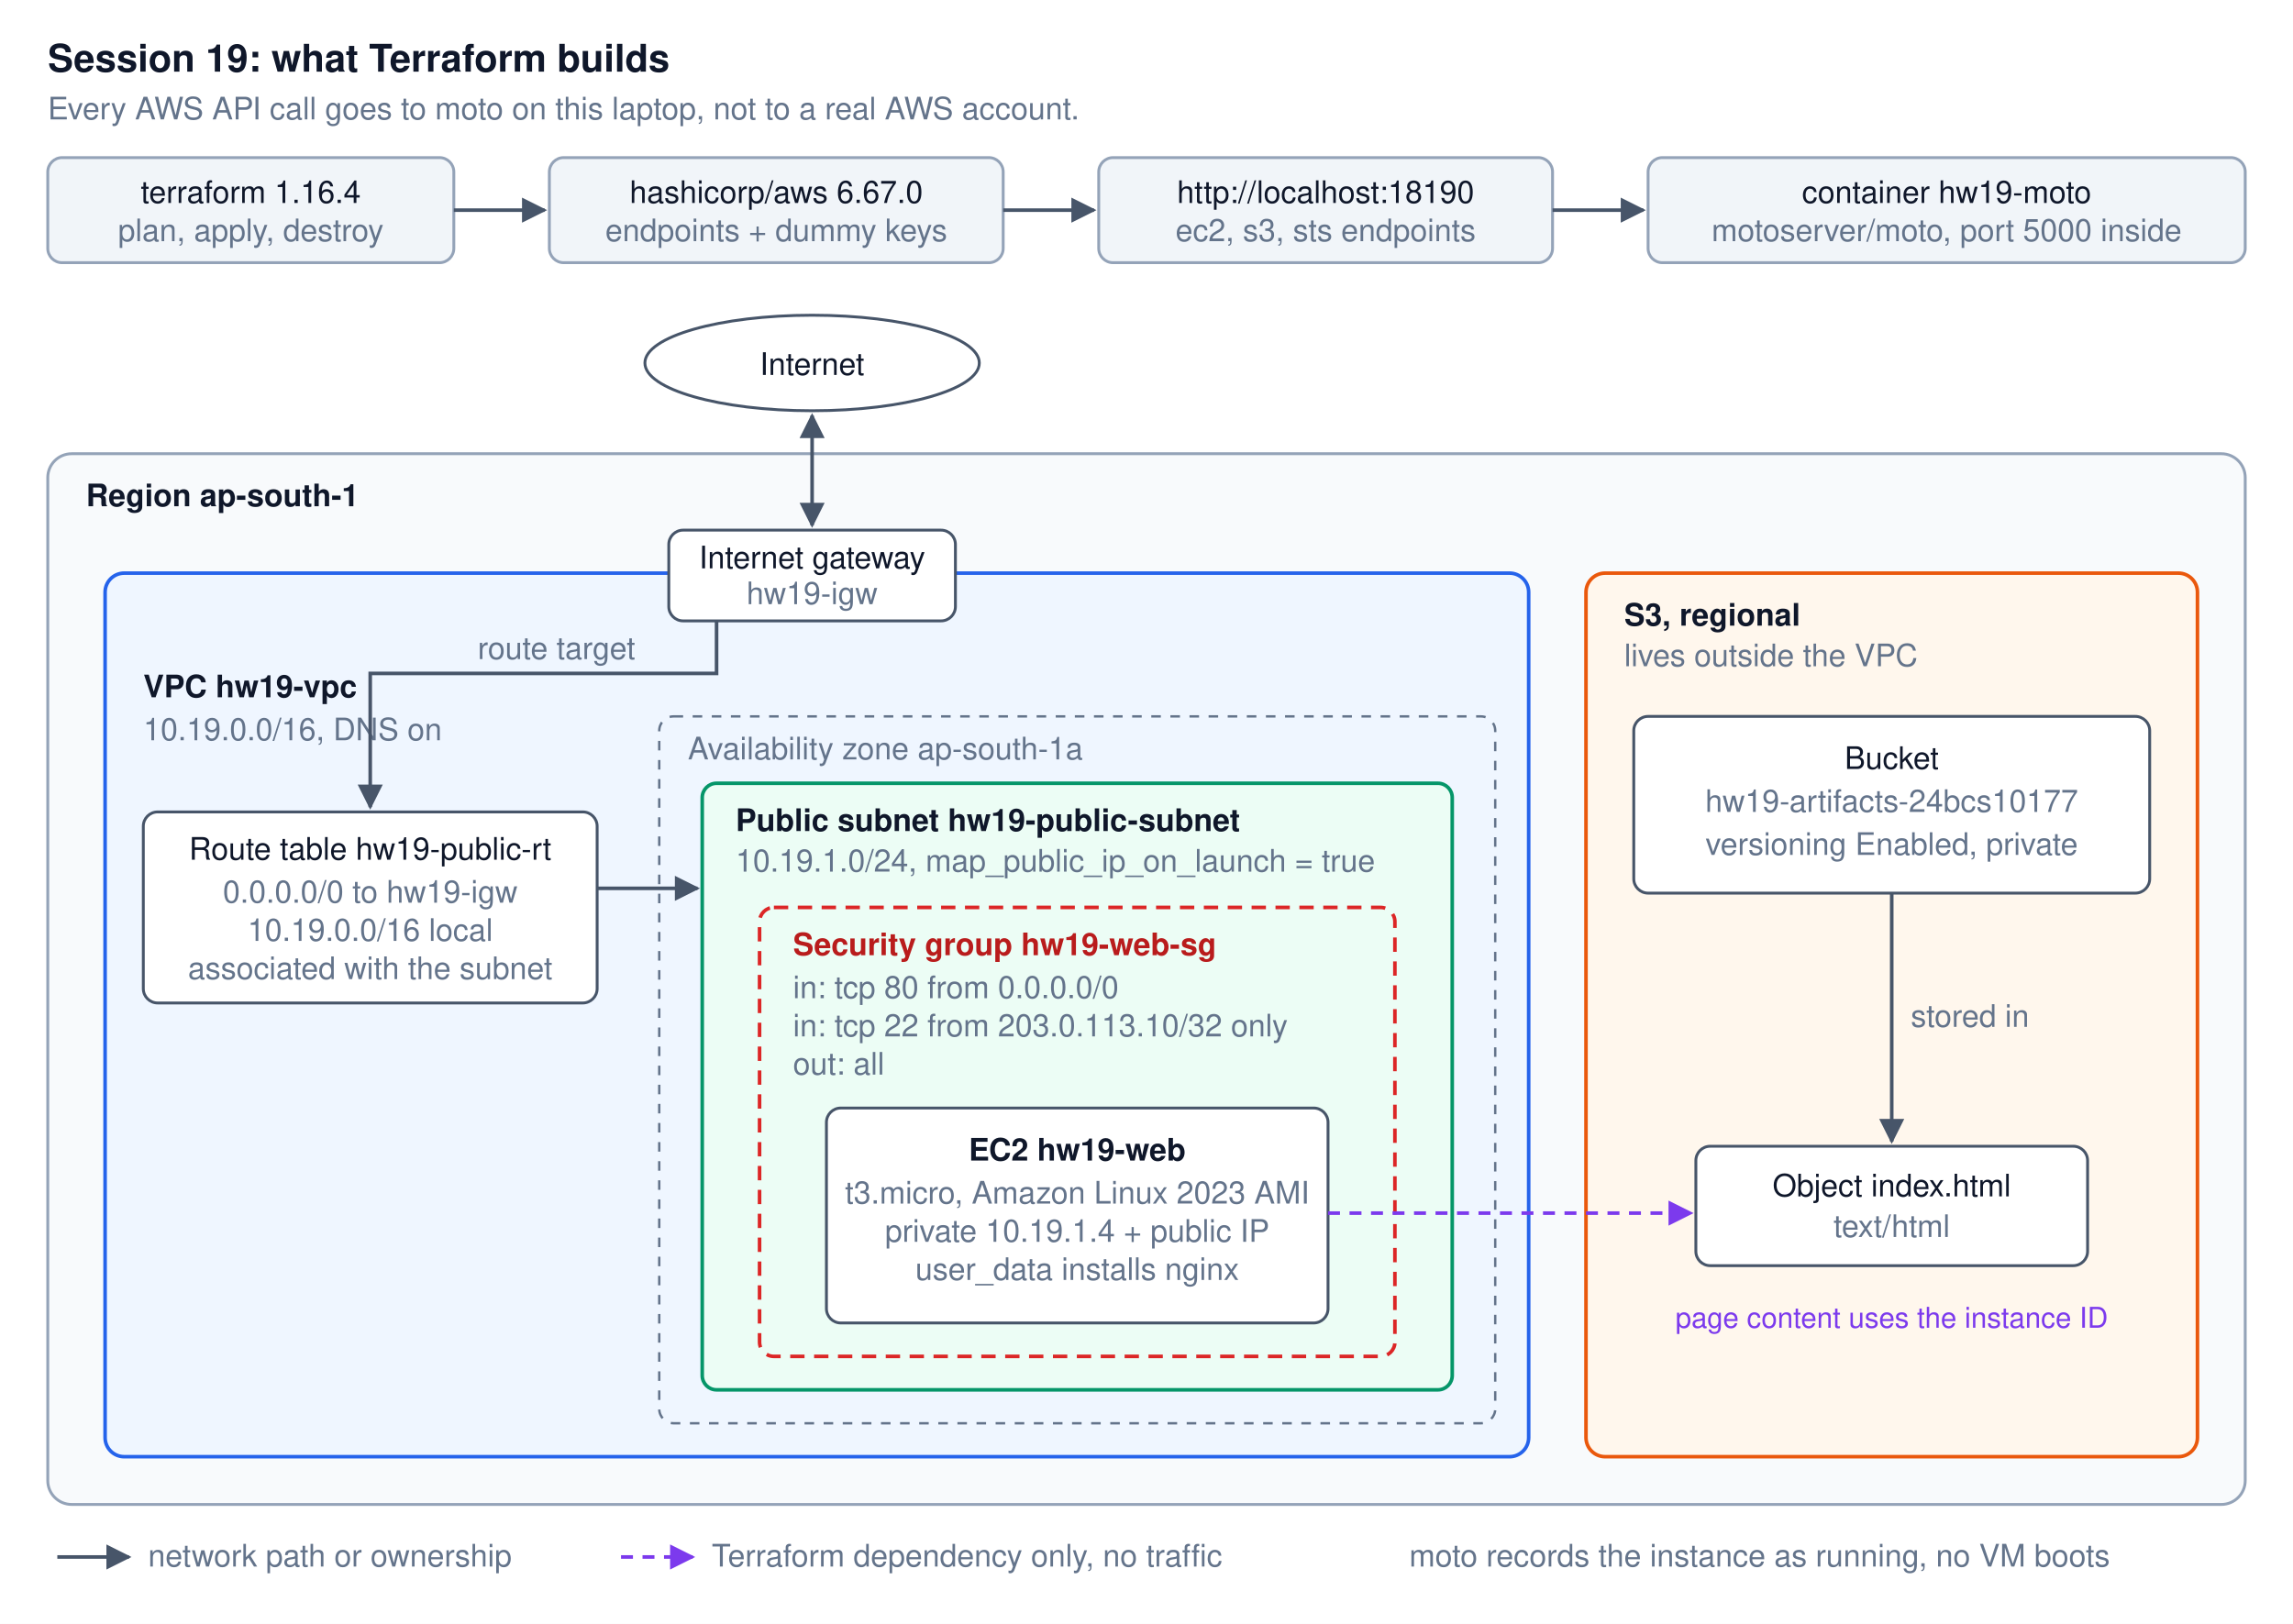
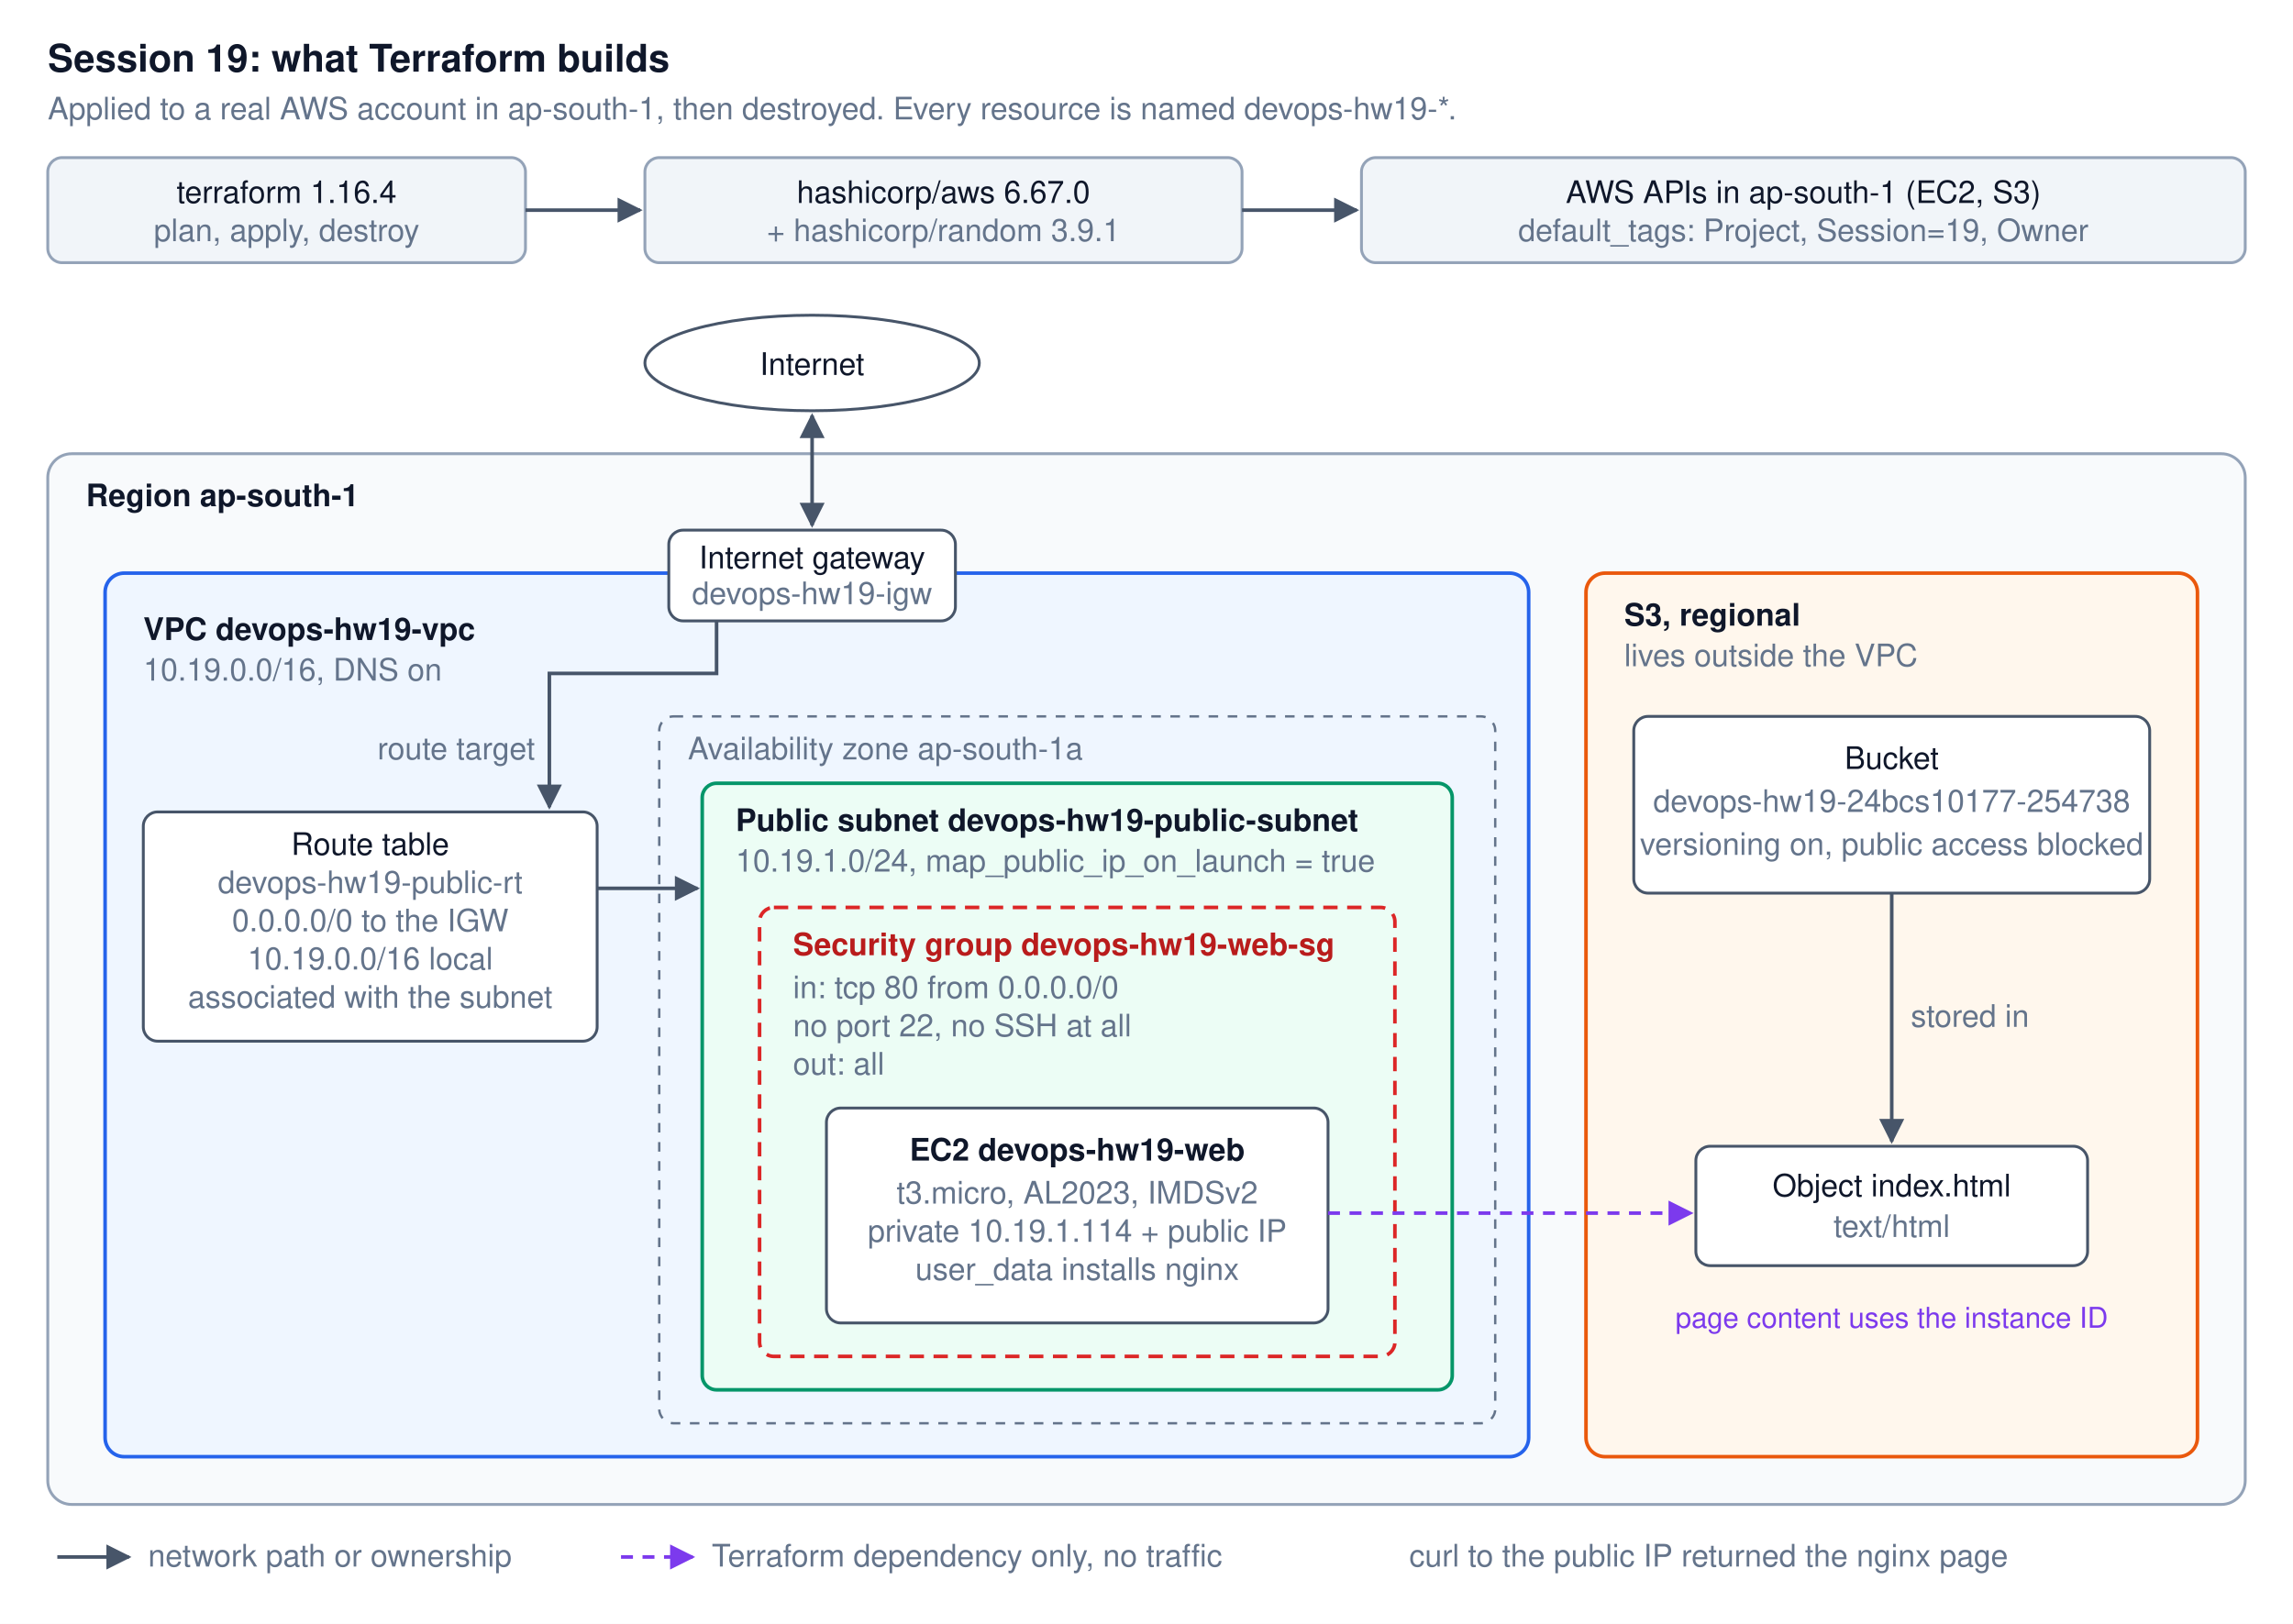
<svg xmlns="http://www.w3.org/2000/svg" viewBox="0 0 960 680" width="960" height="680" font-family="-apple-system, Segoe UI, Helvetica, Arial, sans-serif" font-size="13">
  <style>
    .bg { fill: #ffffff; }
    .t { fill: #0f172a; }
    .m { fill: #64748b; }
    .line { stroke: #475569; fill: none; stroke-width: 1.5; }
    .dep { stroke: #7c3aed; fill: none; stroke-width: 1.5; stroke-dasharray: 5 4; }
    .deptext { fill: #7c3aed; }
    .head { fill: #475569; }
    .dephead { fill: #7c3aed; }
    .box { fill: #ffffff; stroke: #475569; stroke-width: 1.2; }
    .tool { fill: #f1f5f9; stroke: #94a3b8; stroke-width: 1.2; }
    .region { fill: #f8fafc; stroke: #94a3b8; stroke-width: 1.2; }
    .vpc { fill: #eff6ff; stroke: #2563eb; stroke-width: 1.5; }
    .az { fill: none; stroke: #64748b; stroke-width: 1; stroke-dasharray: 4 4; }
    .subnet { fill: #ecfdf5; stroke: #059669; stroke-width: 1.5; }
    .sg { fill: none; stroke: #dc2626; stroke-width: 1.5; stroke-dasharray: 6 4; }
    .sgtext { fill: #b91c1c; }
    .s3 { fill: #fff7ed; stroke: #ea580c; stroke-width: 1.5; }
    .net { fill: #ffffff; stroke: #475569; stroke-width: 1.2; }
    @media (prefers-color-scheme: dark) {
      .bg { fill: #0d1117; }
      .t { fill: #e6edf3; }
      .m { fill: #8b949e; }
      .line { stroke: #8b949e; }
      .head { fill: #8b949e; }
      .dep { stroke: #a78bfa; }
      .deptext { fill: #a78bfa; }
      .dephead { fill: #a78bfa; }
      .box { fill: #161b22; stroke: #8b949e; }
      .tool { fill: #161b22; stroke: #484f58; }
      .region { fill: #11161d; stroke: #484f58; }
      .vpc { fill: #0c1d3a; stroke: #58a6ff; }
      .az { stroke: #6e7681; }
      .subnet { fill: #0b2a20; stroke: #3fb950; }
      .sg { stroke: #f85149; }
      .sgtext { fill: #ff7b72; }
      .s3 { fill: #2a1a0c; stroke: #f0883e; }
      .net { fill: #161b22; stroke: #8b949e; }
    }
  </style>
  <defs>
    <marker id="a" viewBox="0 0 10 10" refX="9" refY="5" markerWidth="7" markerHeight="7" orient="auto-start-reverse">
      <path d="M0,0 L10,5 L0,10 z" class="head" />
    </marker>
    <marker id="d" viewBox="0 0 10 10" refX="9" refY="5" markerWidth="7" markerHeight="7" orient="auto">
      <path d="M0,0 L10,5 L0,10 z" class="dephead" />
    </marker>
  </defs>
  <rect class="bg" x="0" y="0" width="960" height="680" />
  <text class="t" x="20" y="30" font-size="16" font-weight="600">Session 19: what Terraform builds</text>
-   <text class="m" x="20" y="50">Every AWS API call goes to moto on this laptop, not to a real AWS account.</text>
-   <rect class="tool" x="20" y="66" width="170" height="44" rx="6" />
-   <text class="t" x="105" y="85" text-anchor="middle">terraform 1.16.4</text>
-   <text class="m" x="105" y="101" text-anchor="middle">plan, apply, destroy</text>
-   <rect class="tool" x="230" y="66" width="190" height="44" rx="6" />
-   <text class="t" x="325" y="85" text-anchor="middle">hashicorp/aws 6.67.0</text>
-   <text class="m" x="325" y="101" text-anchor="middle">endpoints + dummy keys</text>
-   <rect class="tool" x="460" y="66" width="190" height="44" rx="6" />
-   <text class="t" x="555" y="85" text-anchor="middle">http://localhost:18190</text>
-   <text class="m" x="555" y="101" text-anchor="middle">ec2, s3, sts endpoints</text>
-   <rect class="tool" x="690" y="66" width="250" height="44" rx="6" />
-   <text class="t" x="815" y="85" text-anchor="middle">container hw19-moto</text>
-   <text class="m" x="815" y="101" text-anchor="middle">motoserver/moto, port 5000 inside</text>
-   <path class="line" d="M190,88 H228" marker-end="url(#a)" />
-   <path class="line" d="M420,88 H458" marker-end="url(#a)" />
-   <path class="line" d="M650,88 H688" marker-end="url(#a)" />
+   <text class="m" x="20" y="50">Applied to a real AWS account in ap-south-1, then destroyed. Every resource is named devops-hw19-*.</text>
+   <rect class="tool" x="20" y="66" width="200" height="44" rx="6" />
+   <text class="t" x="120" y="85" text-anchor="middle">terraform 1.16.4</text>
+   <text class="m" x="120" y="101" text-anchor="middle">plan, apply, destroy</text>
+   <rect class="tool" x="270" y="66" width="250" height="44" rx="6" />
+   <text class="t" x="395" y="85" text-anchor="middle">hashicorp/aws 6.67.0</text>
+   <text class="m" x="395" y="101" text-anchor="middle">+ hashicorp/random 3.9.1</text>
+   <rect class="tool" x="570" y="66" width="370" height="44" rx="6" />
+   <text class="t" x="755" y="85" text-anchor="middle">AWS APIs in ap-south-1 (EC2, S3)</text>
+   <text class="m" x="755" y="101" text-anchor="middle">default_tags: Project, Session=19, Owner</text>
+   <path class="line" d="M220,88 H268" marker-end="url(#a)" />
+   <path class="line" d="M520,88 H568" marker-end="url(#a)" />
  <ellipse class="net" cx="340" cy="152" rx="70" ry="20" />
  <text class="t" x="340" y="157" text-anchor="middle">Internet</text>
  <rect class="region" x="20" y="190" width="920" height="440" rx="10" />
  <text class="t" x="36" y="212" font-weight="600">Region ap-south-1</text>
  <rect class="vpc" x="44" y="240" width="596" height="370" rx="8" />
-   <text class="t" x="60" y="292" font-weight="600">VPC hw19-vpc</text>
-   <text class="m" x="60" y="310">10.19.0.0/16, DNS on</text>
+   <text class="t" x="60" y="268" font-weight="600">VPC devops-hw19-vpc</text>
+   <text class="m" x="60" y="285">10.19.0.0/16, DNS on</text>
  <rect class="box" x="280" y="222" width="120" height="38" rx="6" />
  <text class="t" x="340" y="238" text-anchor="middle">Internet gateway</text>
-   <text class="m" x="340" y="253" text-anchor="middle">hw19-igw</text>
+   <text class="m" x="340" y="253" text-anchor="middle">devops-hw19-igw</text>
  <path class="line" d="M340,174 V220" marker-start="url(#a)" marker-end="url(#a)" />
-   <rect class="box" x="60" y="340" width="190" height="80" rx="6" />
-   <text class="t" x="155" y="360" text-anchor="middle">Route table hw19-public-rt</text>
-   <text class="m" x="155" y="378" text-anchor="middle">0.0.0.0/0 to hw19-igw</text>
-   <text class="m" x="155" y="394" text-anchor="middle">10.19.0.0/16 local</text>
-   <text class="m" x="155" y="410" text-anchor="middle">associated with the subnet</text>
-   <path class="line" d="M300,260 V282 H155 V338" marker-end="url(#a)" />
-   <text class="m" x="200" y="276">route target</text>
+   <rect class="box" x="60" y="340" width="190" height="96" rx="6" />
+   <text class="t" x="155" y="358" text-anchor="middle">Route table</text>
+   <text class="m" x="155" y="374" text-anchor="middle">devops-hw19-public-rt</text>
+   <text class="m" x="155" y="390" text-anchor="middle">0.0.0.0/0 to the IGW</text>
+   <text class="m" x="155" y="406" text-anchor="middle">10.19.0.0/16 local</text>
+   <text class="m" x="155" y="422" text-anchor="middle">associated with the subnet</text>
+   <path class="line" d="M300,260 V282 H230 V338" marker-end="url(#a)" />
+   <text class="m" x="224" y="318" text-anchor="end">route target</text>
  <rect class="az" x="276" y="300" width="350" height="296" rx="6" />
  <text class="m" x="288" y="318">Availability zone ap-south-1a</text>
  <rect class="subnet" x="294" y="328" width="314" height="254" rx="6" />
-   <text class="t" x="308" y="348" font-weight="600">Public subnet hw19-public-subnet</text>
+   <text class="t" x="308" y="348" font-weight="600">Public subnet devops-hw19-public-subnet</text>
  <text class="m" x="308" y="365">10.19.1.0/24, map_public_ip_on_launch = true</text>
  <path class="line" d="M250,372 H292" marker-end="url(#a)" />
  <rect class="sg" x="318" y="380" width="266" height="188" rx="6" />
-   <text class="sgtext" x="332" y="400" font-weight="600">Security group hw19-web-sg</text>
+   <text class="sgtext" x="332" y="400" font-weight="600">Security group devops-hw19-web-sg</text>
  <text class="m" x="332" y="418">in: tcp 80 from 0.0.0.0/0</text>
-   <text class="m" x="332" y="434">in: tcp 22 from 203.0.113.10/32 only</text>
+   <text class="m" x="332" y="434">no port 22, no SSH at all</text>
  <text class="m" x="332" y="450">out: all</text>
  <rect class="box" x="346" y="464" width="210" height="90" rx="6" />
-   <text class="t" x="451" y="486" text-anchor="middle" font-weight="600">EC2 hw19-web</text>
-   <text class="m" x="451" y="504" text-anchor="middle">t3.micro, Amazon Linux 2023 AMI</text>
-   <text class="m" x="451" y="520" text-anchor="middle">private 10.19.1.4 + public IP</text>
+   <text class="t" x="451" y="486" text-anchor="middle" font-weight="600">EC2 devops-hw19-web</text>
+   <text class="m" x="451" y="504" text-anchor="middle">t3.micro, AL2023, IMDSv2</text>
+   <text class="m" x="451" y="520" text-anchor="middle">private 10.19.1.114 + public IP</text>
  <text class="m" x="451" y="536" text-anchor="middle">user_data installs nginx</text>
  <rect class="s3" x="664" y="240" width="256" height="370" rx="8" />
  <text class="t" x="680" y="262" font-weight="600">S3, regional</text>
  <text class="m" x="680" y="279">lives outside the VPC</text>
  <rect class="box" x="684" y="300" width="216" height="74" rx="6" />
  <text class="t" x="792" y="322" text-anchor="middle">Bucket</text>
-   <text class="m" x="792" y="340" text-anchor="middle">hw19-artifacts-24bcs10177</text>
-   <text class="m" x="792" y="358" text-anchor="middle">versioning Enabled, private</text>
+   <text class="m" x="792" y="340" text-anchor="middle">devops-hw19-24bcs10177-254738</text>
+   <text class="m" x="792" y="358" text-anchor="middle">versioning on, public access blocked</text>
  <rect class="box" x="710" y="480" width="164" height="50" rx="6" />
  <text class="t" x="792" y="501" text-anchor="middle">Object index.html</text>
  <text class="m" x="792" y="518" text-anchor="middle">text/html</text>
  <path class="line" d="M792,374 V478" marker-end="url(#a)" />
  <text class="m" x="800" y="430">stored in</text>
  <path class="dep" d="M556,508 H708" marker-end="url(#d)" />
  <text class="deptext" x="792" y="556" text-anchor="middle" font-size="12">page content uses the instance ID</text>
  <path class="line" d="M24,652 H54" marker-end="url(#a)" />
  <text class="m" x="62" y="656">network path or ownership</text>
  <path class="dep" d="M260,652 H290" marker-end="url(#d)" />
  <text class="m" x="298" y="656">Terraform dependency only, no traffic</text>
-   <text class="m" x="590" y="656">moto records the instance as running, no VM boots</text>
+   <text class="m" x="590" y="656">curl to the public IP returned the nginx page</text>
</svg>
